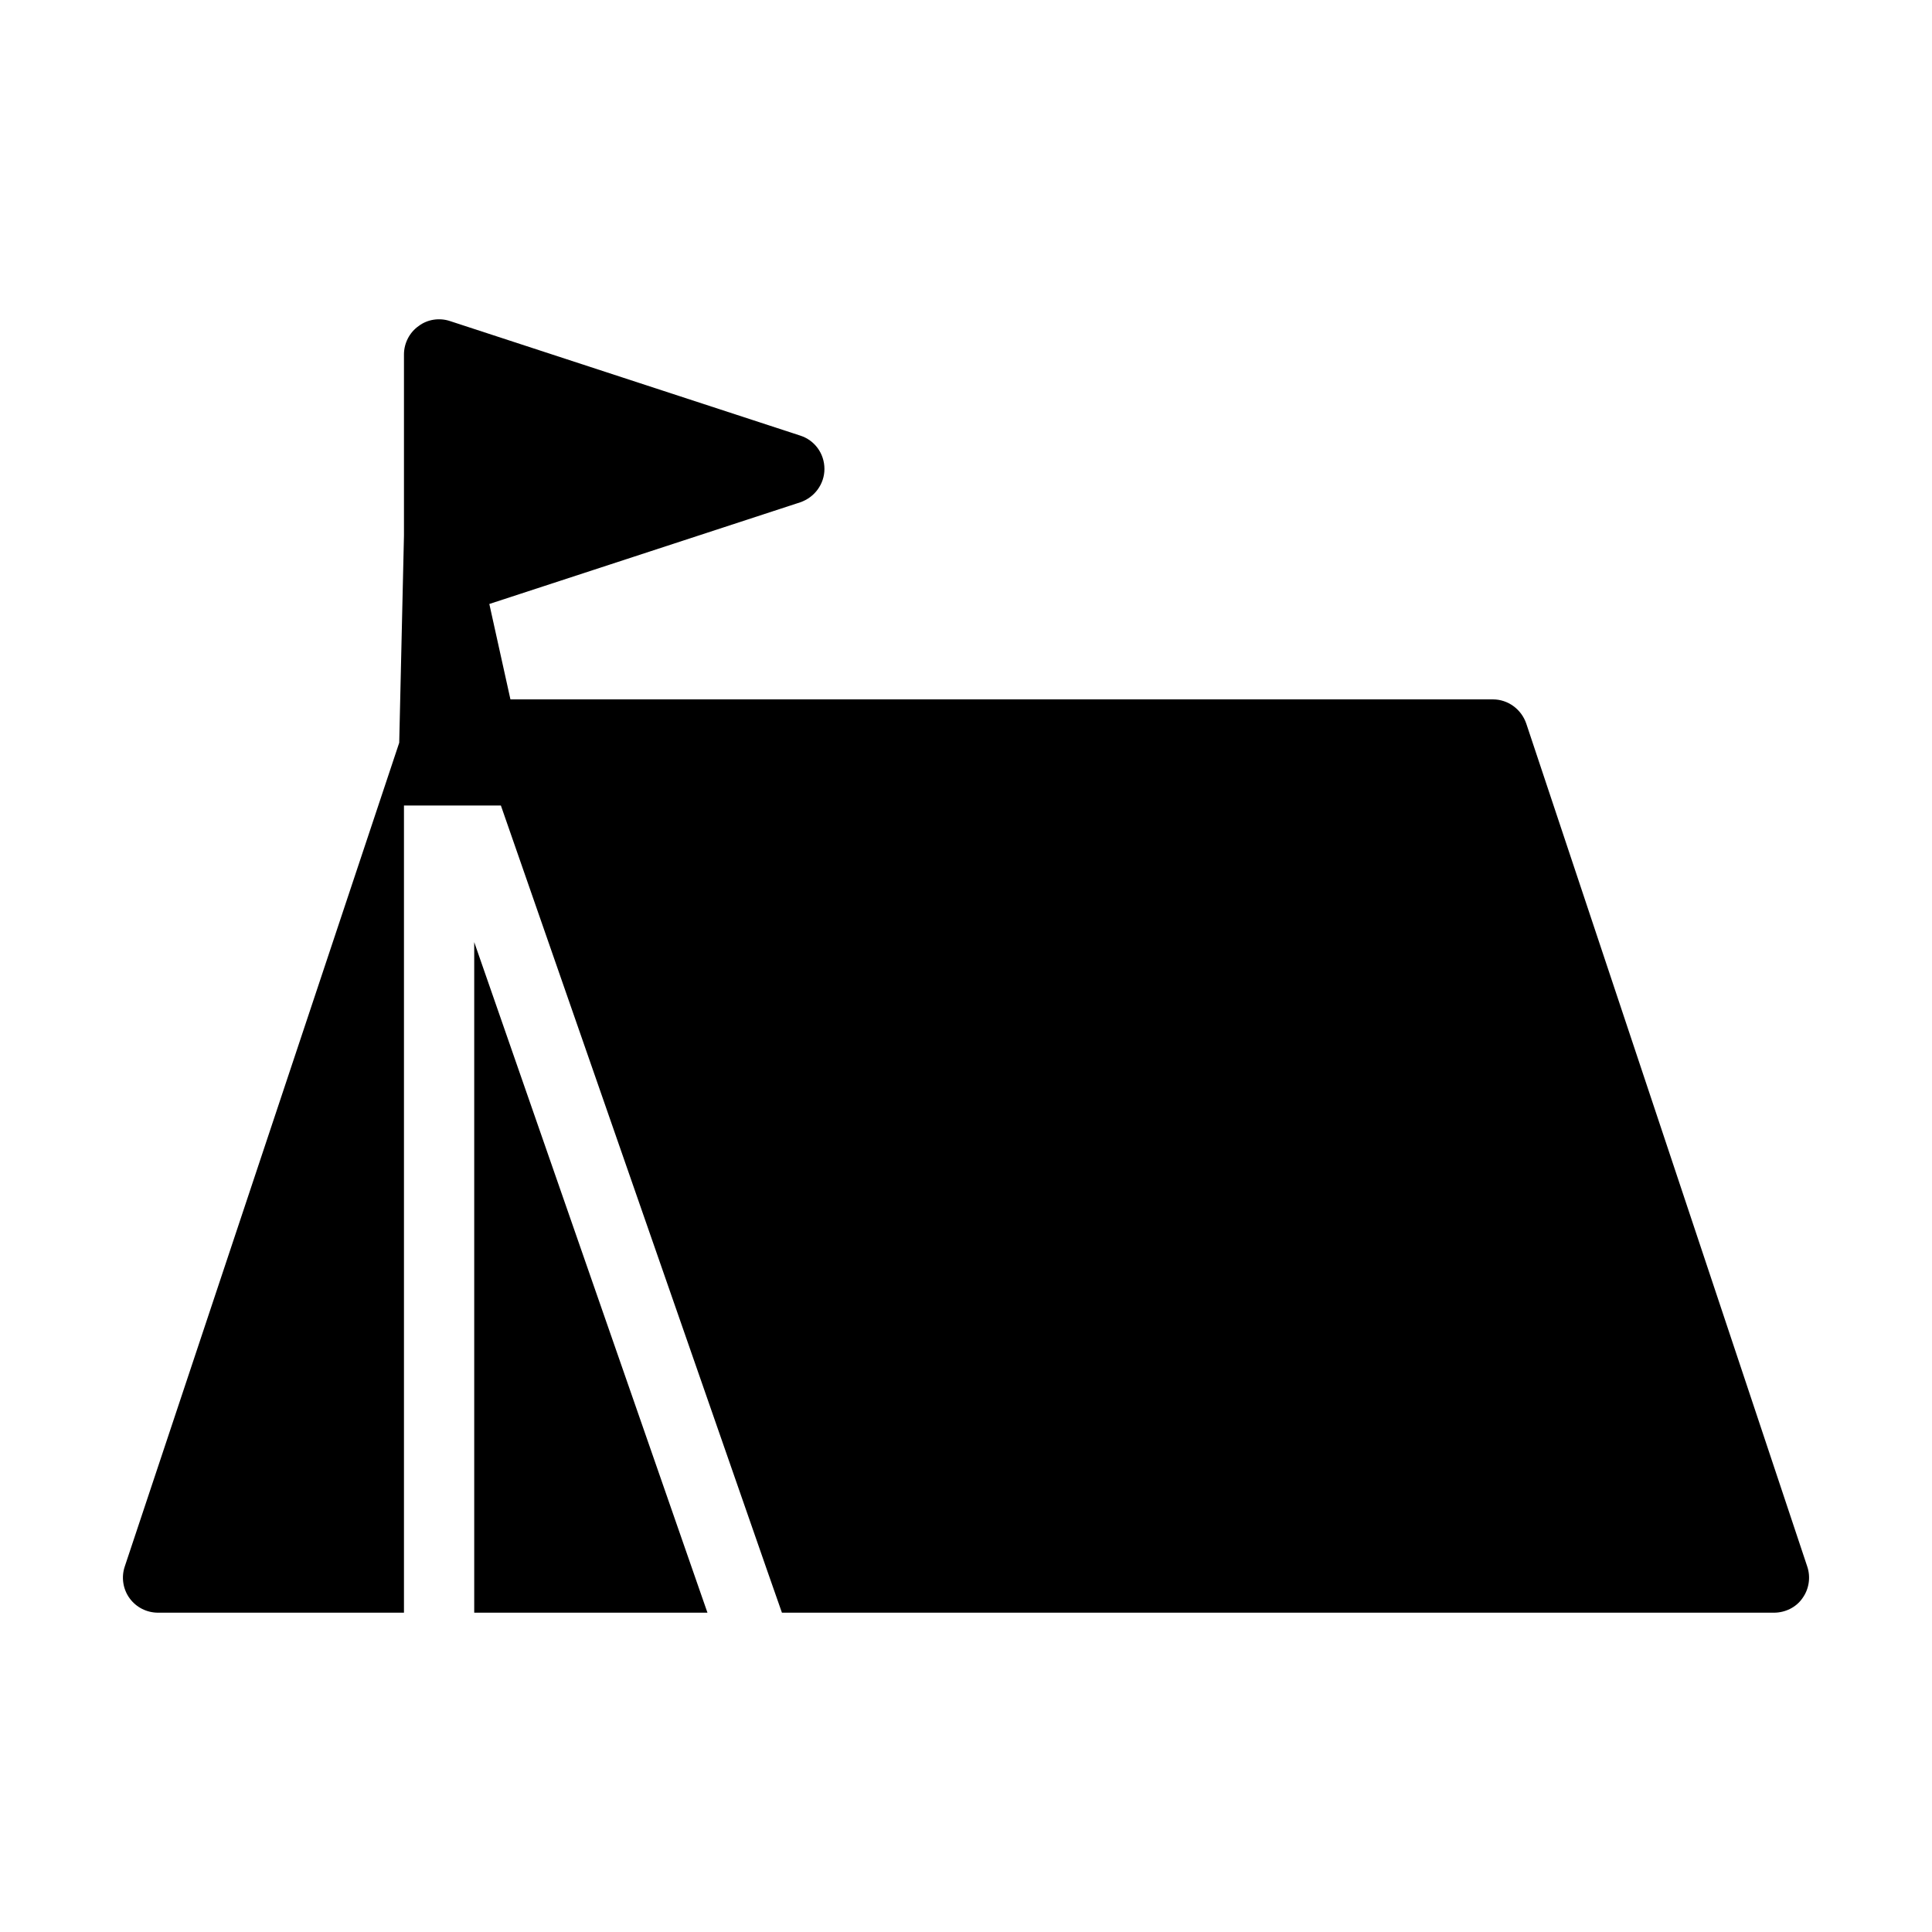
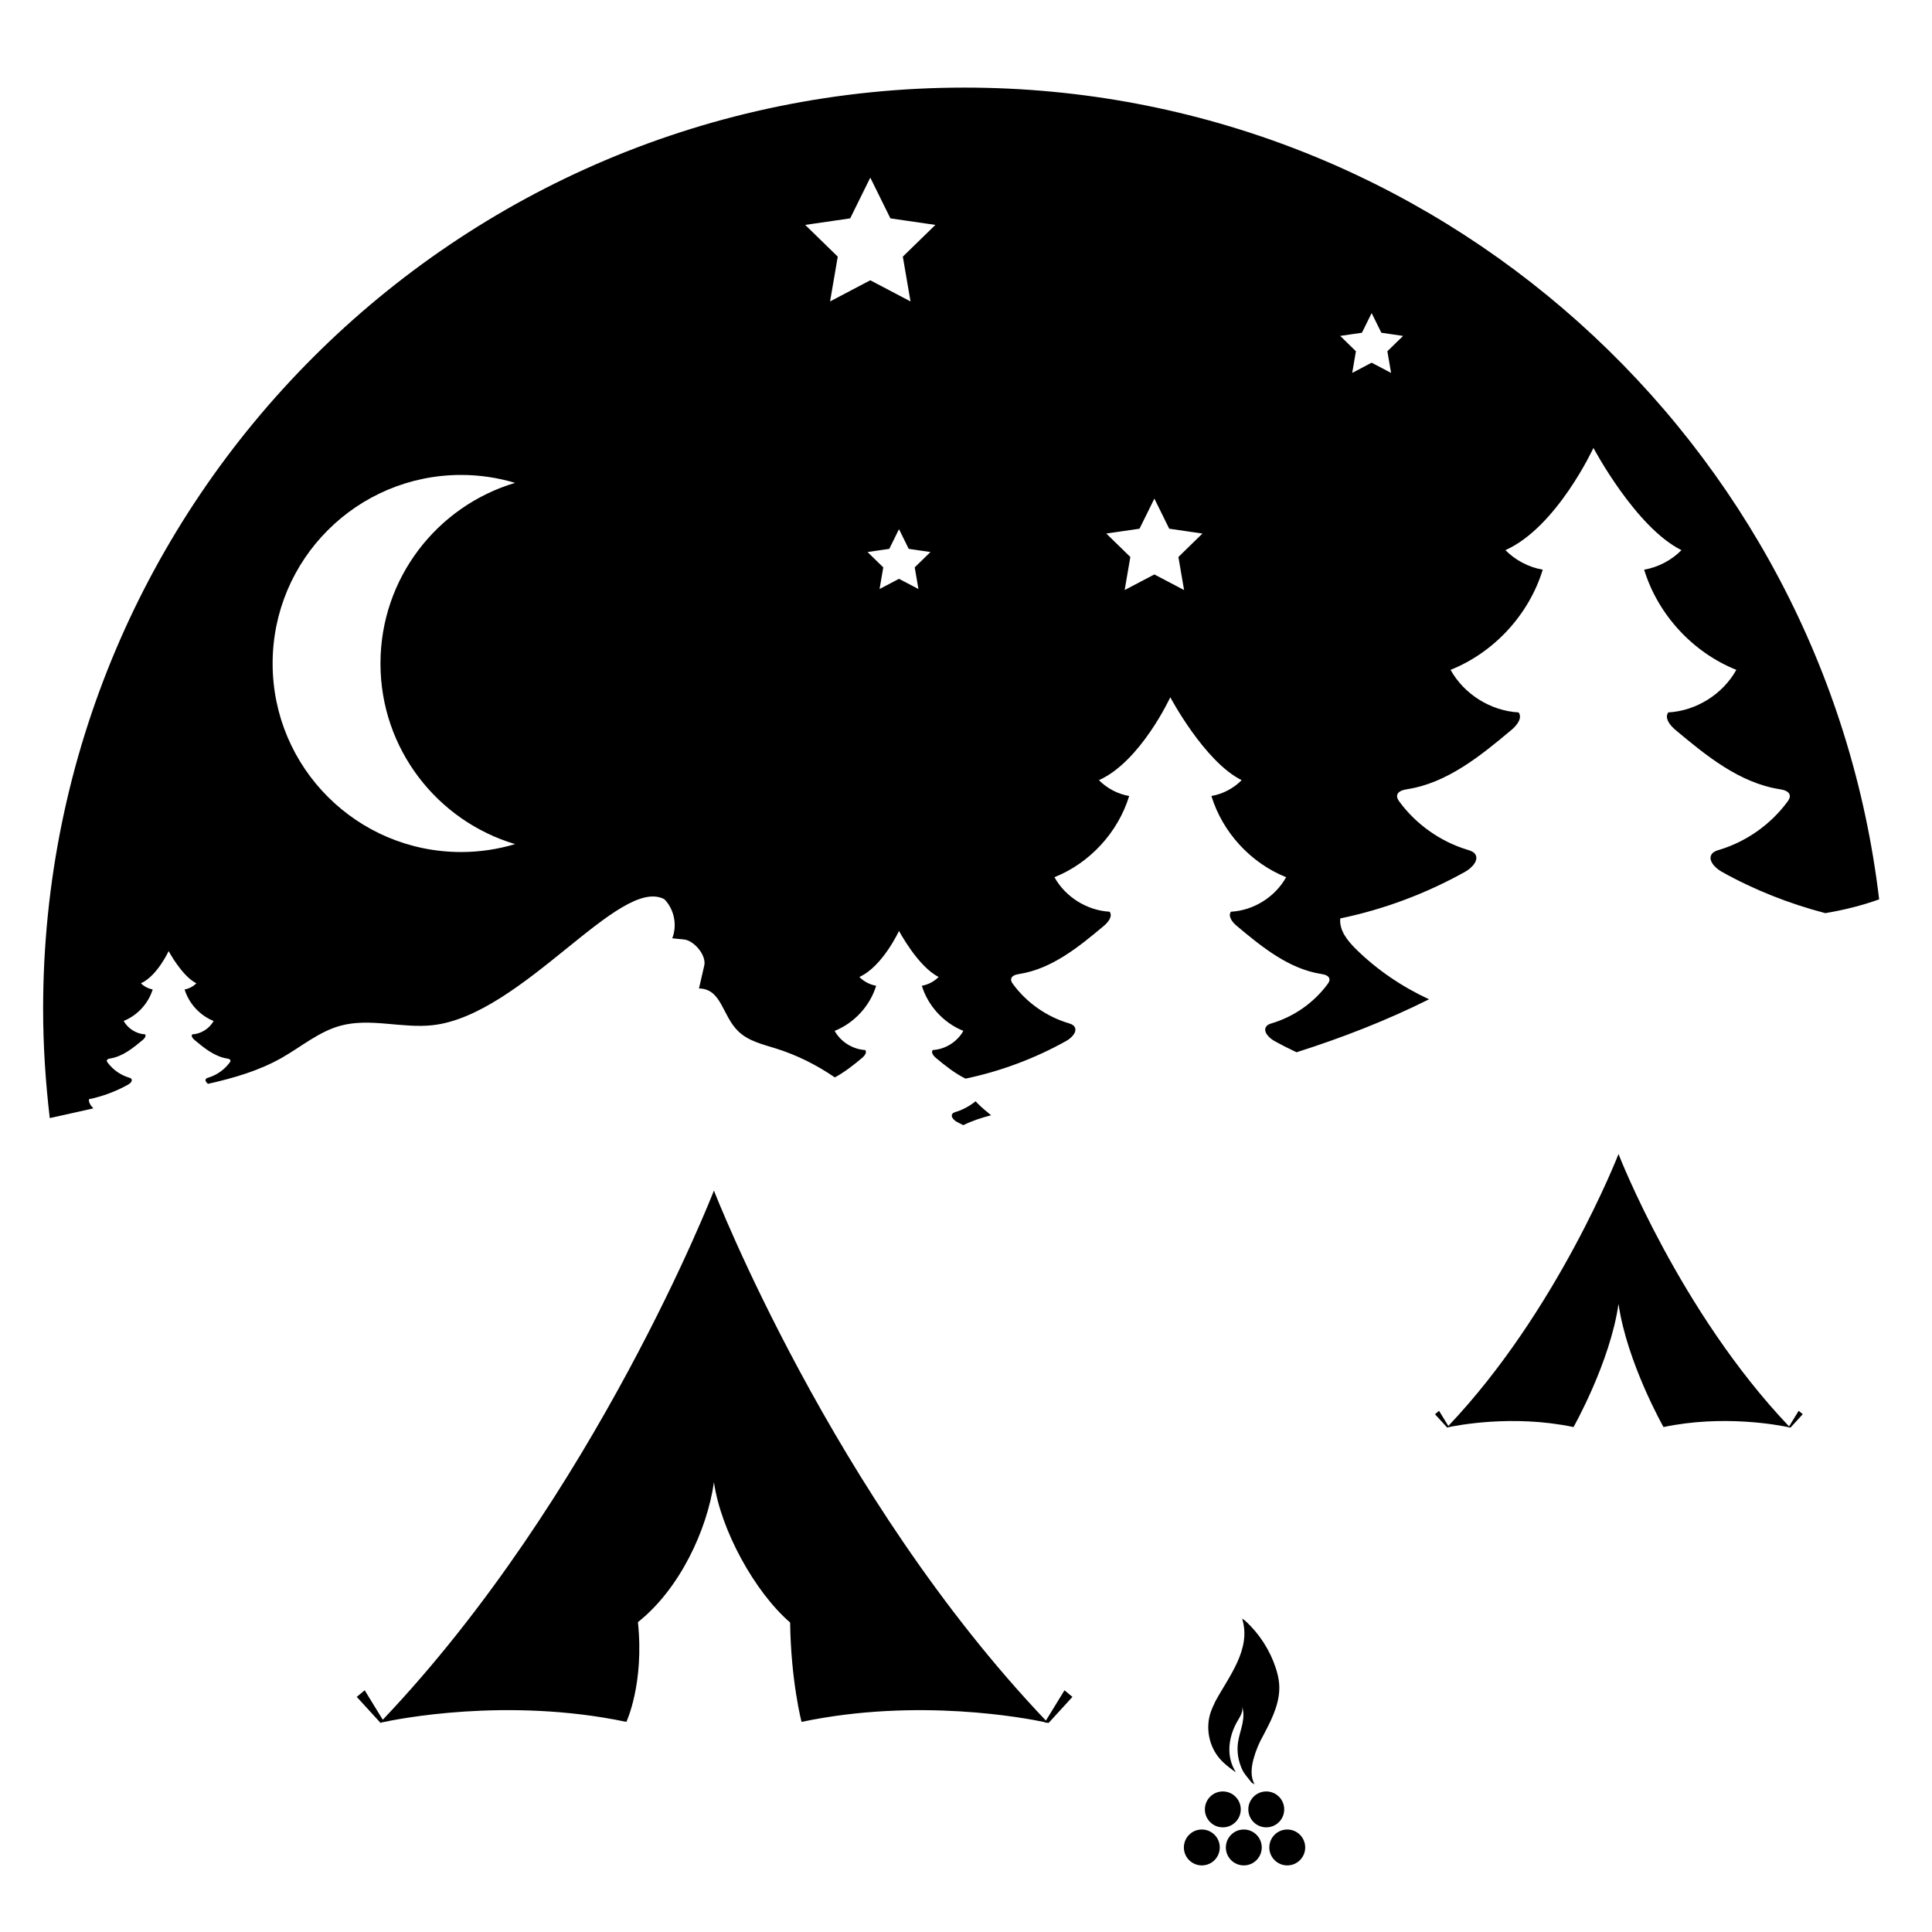
- <svg xmlns="http://www.w3.org/2000/svg" height="100px" width="100px" fill="#000000" version="1.1" x="0px" y="0px" viewBox="0 0 55 55" style="enable-background:new 0 0 55 55;" xml:space="preserve">
+ <svg xmlns="http://www.w3.org/2000/svg" height="100px" width="100px" fill="#000000" version="1.1" x="0px" y="0px" viewBox="0 0 100 100" enable-background="new 0 0 100 100" xml:space="preserve">
  <g>
-     <g>
-       <g>
-         <polygon points="13.5,26.82 13.5,45.91 20.14,45.91 19.91,45.25    " />
-       </g>
-     </g>
-     <g>
-       <g>
-         <path d="M51.45,44.6l-8-24c-0.14-0.41-0.52-0.69-0.95-0.69H14.531     l-0.601-2.716l8.85-2.894c0.41-0.14,0.69-0.52,0.69-0.95     c0-0.44-0.28-0.82-0.69-0.95l-9.97-3.26     c-0.3-0.1-0.64-0.05-0.89,0.14c-0.26,0.18-0.42,0.49-0.42,0.81     v5.16l-0.135,5.894L3.55,44.6c-0.1,0.3-0.05,0.64,0.14,0.9     c0.19,0.26,0.49,0.41,0.81,0.41h7V22.931h2.759l7.591,21.809     l0.41,1.17h28.24c0.32,0,0.63-0.15,0.81-0.41     C51.5,45.24,51.55,44.9,51.45,44.6z" />
-       </g>
-     </g>
+     <path d="M54.136,89.058C43.112,77.483,36.967,61.662,36.953,61.622V61.62l0,0.001l0-0.001v0.002   c-0.014,0.04-6.144,15.814-17.141,27.392l-0.935-1.525l-0.411,0.342l1.213,1.326c-0.006,0.006-0.011,0.012-0.017,0.018   c0,0,0.011-0.003,0.027-0.006l0.006,0.006l0.054-0.02c0.757-0.166,6.484-1.331,12.672-0.031c0,0,0.932-1.978,0.598-5.162   c2.158-1.711,3.579-4.76,3.935-7.242c0.357,2.49,2.11,5.676,3.943,7.262c0.039,3.02,0.59,5.143,0.59,5.143   c6.016-1.264,11.599-0.197,12.6,0.015l-0.012,0.019l0.154,0.012c0.011,0.002,0.017,0.004,0.017,0.004   c-0.001-0.001-0.002-0.002-0.003-0.003l0.037,0.003l1.229-1.344l-0.411-0.342L54.136,89.058z" />
+     <path d="M49.861,58.238c0.451-0.221,0.936-0.385,1.437-0.512c-0.233-0.193-0.466-0.385-0.682-0.597   c-0.041-0.04-0.079-0.085-0.119-0.128c-0.305,0.244-0.65,0.438-1.024,0.552c-0.064,0.019-0.133,0.04-0.174,0.091   c-0.114,0.141,0.064,0.332,0.223,0.421C49.632,58.126,49.747,58.18,49.861,58.238z" />
+     <circle cx="62.206" cy="95.624" r="0.929" />
+     <circle cx="64.379" cy="95.624" r="0.929" />
+     <circle cx="66.628" cy="95.624" r="0.929" />
+     <circle cx="63.293" cy="93.654" r="0.929" />
+     <circle cx="65.542" cy="93.654" r="0.929" />
+     <path d="M62.678,88.59c-0.298,0.827-0.106,1.811,0.48,2.467c0.195,0.218,0.427,0.4,0.663,0.574   c0.047,0.035,0.095,0.069,0.143,0.103c-0.086-0.148-0.161-0.302-0.217-0.464c-0.247-0.724-0.074-1.544,0.314-2.203   c0.143-0.242,0.32-0.523,0.211-0.782c0.122,0.297,0.1,0.635,0.033,0.949s-0.176,0.62-0.224,0.938   c-0.073,0.48,0.01,0.981,0.215,1.419c0.123,0.263,0.329,0.461,0.49,0.68c0.045,0.026,0.09,0.053,0.136,0.078   c0.006,0.003,0.012,0.007,0.018,0.01c-0.225-0.386-0.176-0.876-0.059-1.31c0.118-0.438,0.295-0.859,0.521-1.251   c0.033-0.066,0.067-0.132,0.101-0.197c0.4-0.757,0.769-1.579,0.707-2.433c-0.021-0.284-0.089-0.562-0.177-0.833   c-0.303-0.926-0.848-1.771-1.566-2.429c-0.055-0.05-0.113-0.089-0.174-0.123c0.495,1.581-0.707,3.013-1.391,4.289   C62.826,88.243,62.742,88.412,62.678,88.59z" />
+     <path d="M92.603,73.831c-5.665-5.948-8.823-14.078-8.829-14.099v-0.001l0,0l0,0v0.001c-0.007,0.021-3.157,8.127-8.809,14.076   l-0.48-0.784l-0.211,0.176l0.623,0.681c-0.003,0.003-0.006,0.006-0.009,0.009c0,0,0.006-0.001,0.014-0.003l0.003,0.003l0.028-0.01   c0.389-0.085,3.332-0.684,6.512-0.016c0,0,1.895-3.345,2.329-6.374c0.435,3.03,2.329,6.374,2.329,6.374   c3.091-0.65,5.96-0.102,6.475,0.008l-0.006,0.01l0.079,0.006c0.005,0.001,0.009,0.002,0.009,0.002c0,0-0.001-0.001-0.001-0.001   l0.019,0.001l0.632-0.691l-0.211-0.176L92.603,73.831z" />
+     <path d="M49.922,4.534c-26.339,0-47.69,21.352-47.69,47.69c0,1.912,0.125,3.794,0.344,5.648c0.754-0.164,1.506-0.334,2.258-0.503   c-0.129-0.132-0.249-0.292-0.231-0.473c0.712-0.148,1.402-0.406,2.037-0.762c0.111-0.062,0.236-0.195,0.156-0.294   c-0.029-0.036-0.077-0.05-0.122-0.064c-0.438-0.133-0.831-0.41-1.103-0.778c-0.023-0.031-0.047-0.067-0.041-0.106   c0.009-0.069,0.096-0.092,0.165-0.103c0.653-0.102,1.194-0.544,1.701-0.968c0.086-0.072,0.18-0.192,0.114-0.283   c-0.454-0.024-0.888-0.296-1.109-0.694c0.71-0.284,1.278-0.901,1.502-1.632c-0.229-0.04-0.445-0.153-0.608-0.318   c0.839-0.375,1.434-1.666,1.434-1.666s0.686,1.294,1.434,1.666C10,51.061,9.784,51.174,9.555,51.214   c0.224,0.731,0.792,1.348,1.502,1.632c-0.221,0.398-0.655,0.669-1.109,0.694c-0.066,0.091,0.028,0.211,0.114,0.283   c0.506,0.425,1.048,0.866,1.701,0.968c0.069,0.011,0.156,0.034,0.165,0.103c0.005,0.039-0.018,0.075-0.041,0.106   c-0.273,0.368-0.665,0.644-1.103,0.778c-0.045,0.014-0.093,0.028-0.122,0.064c-0.067,0.083,0.011,0.188,0.104,0.257   c1.334-0.299,2.648-0.679,3.83-1.353c1.004-0.572,1.915-1.353,3.03-1.656c1.546-0.42,3.193,0.154,4.784-0.028   c4.643-0.532,9.664-7.758,11.98-6.517c0.508,0.52,0.673,1.347,0.405,2.022l0.597,0.058c0.537,0.052,1.182,0.825,1.06,1.351   l-0.273,1.187c1.184,0.016,1.191,1.414,2.048,2.23c0.52,0.496,1.258,0.664,1.943,0.879c1.083,0.339,2.105,0.853,3.041,1.494   c0.505-0.273,0.972-0.639,1.414-1.011c0.123-0.103,0.258-0.275,0.163-0.405c-0.65-0.035-1.271-0.423-1.587-0.992   c1.016-0.406,1.829-1.289,2.149-2.335c-0.328-0.057-0.636-0.219-0.87-0.456c1.2-0.537,2.052-2.384,2.052-2.384   s0.982,1.852,2.052,2.384c-0.234,0.237-0.542,0.398-0.87,0.456c0.32,1.046,1.134,1.929,2.149,2.335   c-0.316,0.569-0.937,0.957-1.587,0.992c-0.095,0.13,0.04,0.302,0.163,0.405c0.478,0.401,0.984,0.8,1.537,1.075   c1.825-0.383,3.592-1.044,5.22-1.955c0.286-0.16,0.607-0.502,0.401-0.757c-0.075-0.093-0.199-0.13-0.314-0.165   c-1.127-0.343-2.139-1.056-2.841-2.003c-0.06-0.081-0.12-0.174-0.107-0.273c0.024-0.178,0.248-0.237,0.425-0.264   c1.682-0.264,3.076-1.4,4.38-2.494c0.222-0.186,0.464-0.494,0.294-0.729c-1.17-0.063-2.287-0.761-2.856-1.786   c1.828-0.731,3.292-2.32,3.868-4.203c-0.59-0.103-1.145-0.394-1.566-0.82c2.16-0.967,3.694-4.291,3.694-4.291   s1.767,3.334,3.694,4.291c-0.421,0.426-0.976,0.717-1.566,0.82c0.577,1.883,2.04,3.472,3.868,4.203   c-0.569,1.025-1.685,1.723-2.856,1.786c-0.17,0.235,0.072,0.543,0.294,0.729c1.304,1.094,2.698,2.23,4.38,2.494   c0.178,0.028,0.401,0.086,0.425,0.264c0.014,0.099-0.047,0.193-0.107,0.273c-0.702,0.946-1.713,1.659-2.84,2.003   c-0.115,0.035-0.239,0.071-0.314,0.165c-0.206,0.255,0.115,0.597,0.401,0.757c0.378,0.211,0.765,0.406,1.156,0.59   c2.357-0.749,4.658-1.643,6.859-2.742c-1.394-0.645-2.683-1.515-3.778-2.592c-0.441-0.434-0.88-0.978-0.818-1.593   c2.263-0.471,4.452-1.29,6.469-2.419c0.352-0.197,0.748-0.619,0.495-0.934c-0.093-0.115-0.246-0.16-0.387-0.203   c-1.39-0.423-2.638-1.303-3.503-2.47c-0.074-0.099-0.148-0.214-0.132-0.337c0.03-0.22,0.305-0.292,0.525-0.326   c2.074-0.325,3.794-1.727,5.402-3.076c0.274-0.23,0.572-0.609,0.362-0.899c-1.443-0.078-2.821-0.939-3.522-2.203   c2.255-0.901,4.06-2.862,4.771-5.184c-0.727-0.127-1.413-0.486-1.932-1.011c2.664-1.192,4.556-5.292,4.556-5.292   s2.179,4.112,4.556,5.292c-0.519,0.526-1.204,0.884-1.931,1.011c0.711,2.322,2.516,4.283,4.771,5.184   c-0.702,1.264-2.079,2.125-3.522,2.203c-0.21,0.29,0.088,0.669,0.362,0.899c1.609,1.349,3.328,2.75,5.402,3.076   c0.219,0.034,0.495,0.106,0.525,0.326c0.017,0.123-0.058,0.238-0.132,0.337c-0.866,1.167-2.113,2.047-3.503,2.47   c-0.142,0.043-0.294,0.088-0.387,0.203c-0.254,0.314,0.142,0.736,0.495,0.934c1.686,0.944,3.497,1.657,5.366,2.145   c0.947-0.158,1.882-0.39,2.786-0.713C94.458,22.889,74.339,4.534,49.922,4.534z M26.661,43.691c-0.885,0.264-1.82,0.41-2.791,0.41   c-5.39,0-9.759-4.369-9.759-9.759c0-5.39,4.369-9.759,9.759-9.759c0.971,0,1.906,0.146,2.791,0.41   c-4.029,1.201-6.968,4.93-6.968,9.349S22.632,42.49,26.661,43.691z M47.346,29.367l0.192,1.121l-1.006-0.529l-1.006,0.529   l0.192-1.121l-0.814-0.794l1.125-0.164l0.503-1.02l0.503,1.02l1.125,0.164L47.346,29.367z M46.73,13.283l0.398,2.319l-2.082-1.095   l-2.082,1.095l0.398-2.319l-1.685-1.642l2.328-0.338l1.041-2.11l1.041,2.11l2.328,0.338L46.73,13.283z M61.288,30.541l-1.538-0.808   l-1.538,0.808l0.294-1.712l-1.244-1.213l1.719-0.25l0.769-1.558l0.769,1.558l1.719,0.25l-1.244,1.213L61.288,30.541z M71.81,18.181   l0.192,1.121l-1.006-0.529l-1.006,0.529l0.192-1.121l-0.814-0.794l1.125-0.164l0.503-1.019l0.503,1.019l1.125,0.164L71.81,18.181z" />
  </g>
</svg>
